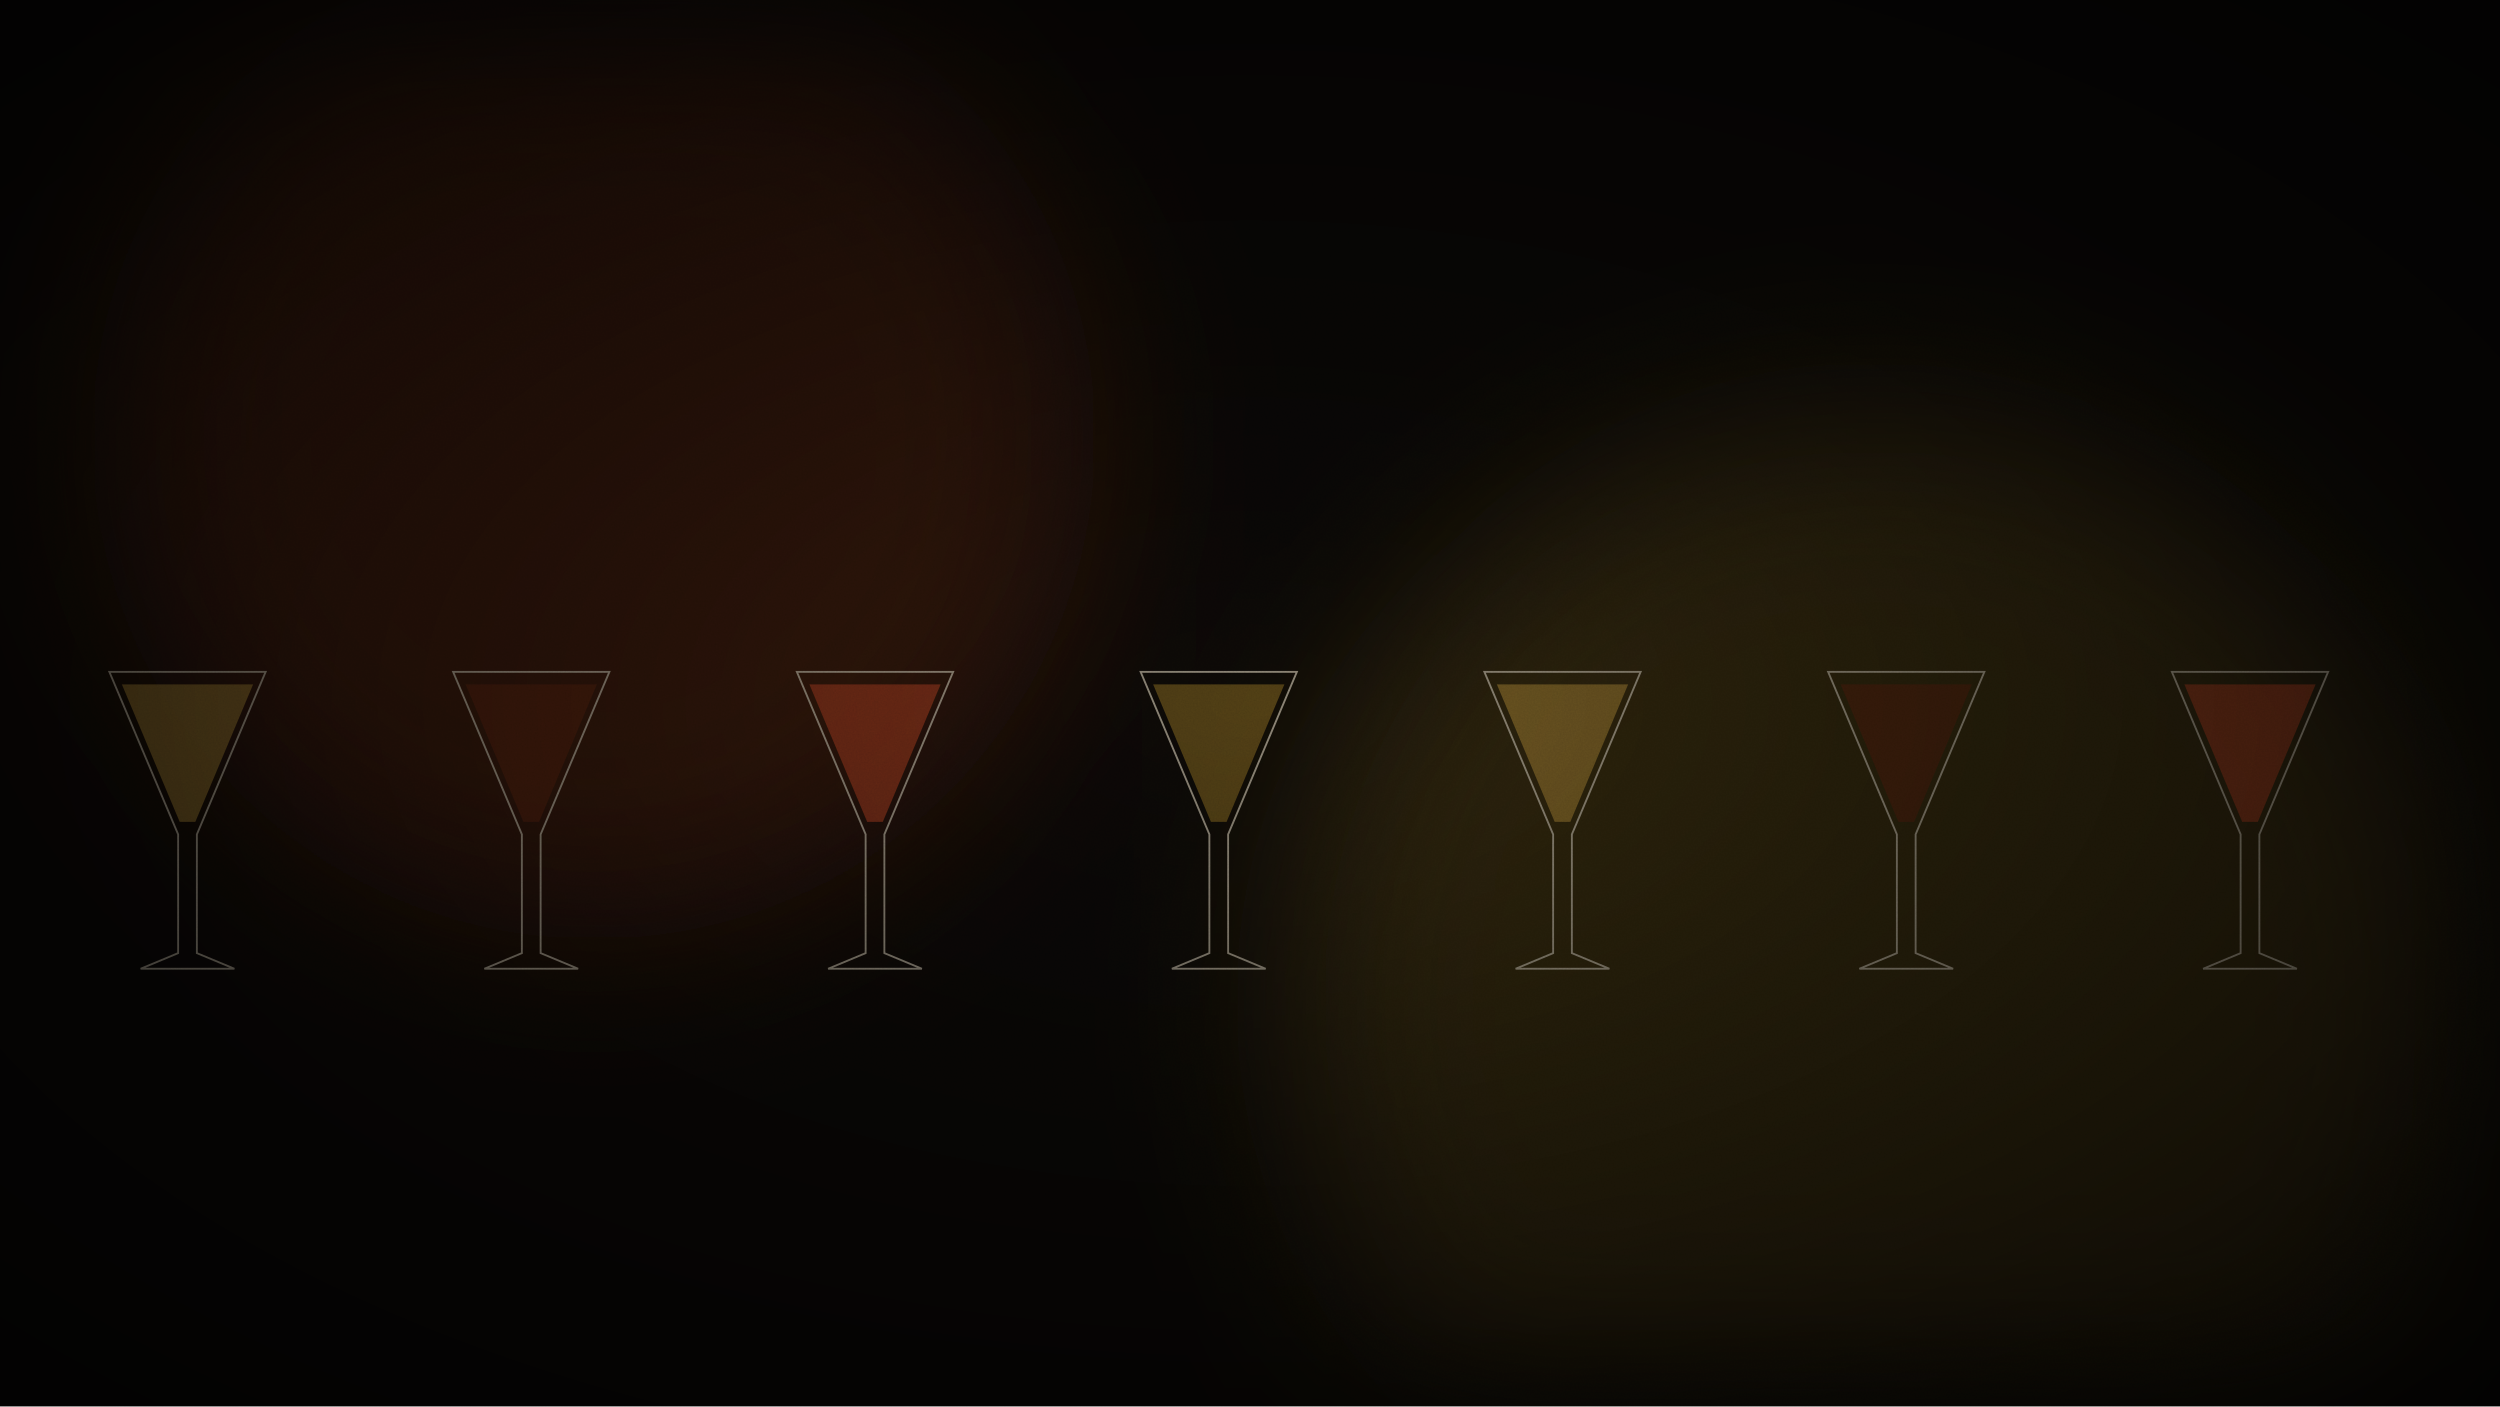
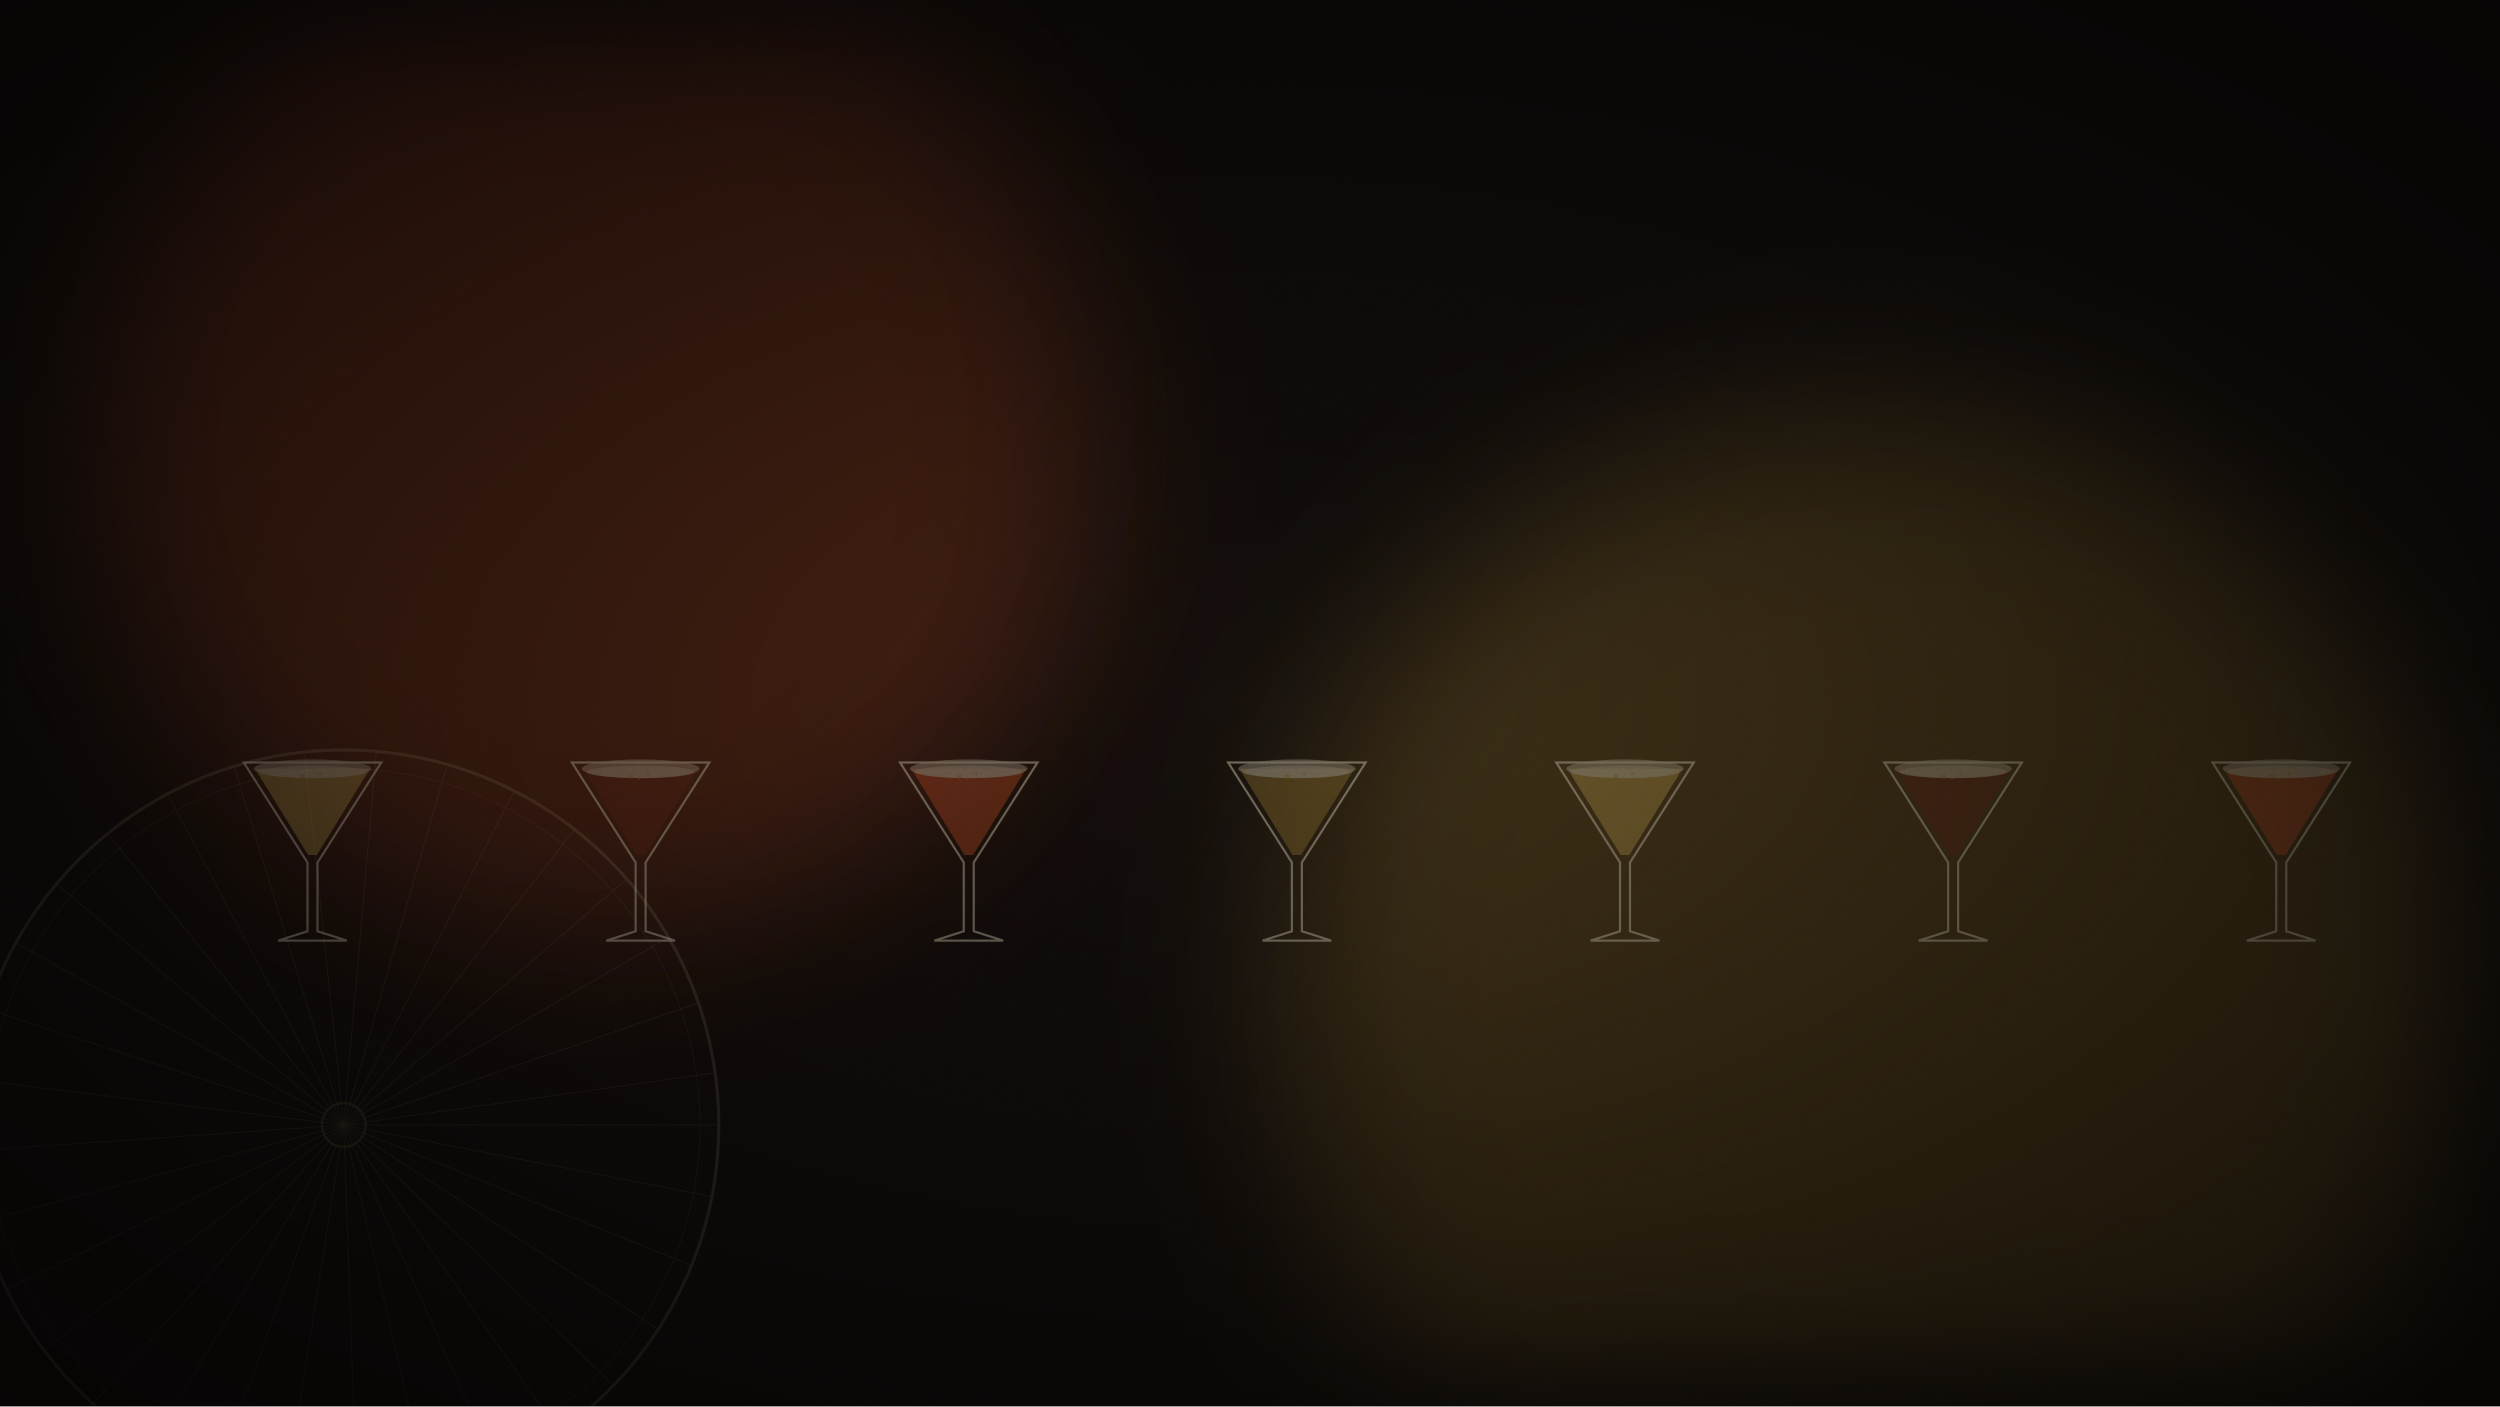
<svg xmlns="http://www.w3.org/2000/svg" viewBox="0 0 1600 900" preserveAspectRatio="xMidYMid slice">
  <defs>
-     <filter id="grain">
-       <feTurbulence type="fractalNoise" baseFrequency="0.95" numOctaves="2" stitchTiles="stitch" seed="59" />
-       <feColorMatrix values="0 0 0 0 0  0 0 0 0 0  0 0 0 0 0  0 0 0 0.18 0" />
+     <filter id="g51">
+       <feTurbulence type="fractalNoise" baseFrequency="0.95" numOctaves="2" stitchTiles="stitch" seed="51" />
+       <feColorMatrix values="0 0 0 0 0  0 0 0 0 0  0 0 0 0 0  0 0 0 0.16 0" />
    </filter>
-     <filter id="blur">
-       <feGaussianBlur stdDeviation="60" />
+     <filter id="bl">
+       <feGaussianBlur stdDeviation="55" />
    </filter>
  </defs>
-   <rect width="1600" height="900" fill="#0E0B09" />
-   <g opacity="0.75" filter="url(#blur)">
-     <circle cx="380" cy="280" r="320" fill="#8B3A1A" opacity="0.55" />
-     <circle cx="1200" cy="640" r="380" fill="#9B7926" opacity="0.45" />
+   <rect width="1600" height="900" fill="#181210" />
+   <g opacity="0.85" filter="url(#bl)">
+     <circle cx="380" cy="280" r="320" fill="#A24521" opacity="0.55" />
+     <circle cx="1200" cy="640" r="380" fill="#A88536" opacity="0.45" />
  </g>
-   <g opacity="0.82" transform="translate(0 520)">
-     <g transform="translate(120 0)">
-       <path d="M -50 -90 L 50 -90 L 6 14 L 6 90 L 30 100 L -30 100 L -6 90 L -6 14 Z" fill="none" stroke="#DDD2BC" stroke-width="1.2" />
-       <path d="M -42 -82 L 42 -82 L 5 6 L -5 6 Z" fill="#C49A3C" opacity="0.78" />
+   <g opacity="0.18">
+     <circle cx="220" cy="720" r="240" fill="none" stroke="#E2D2A8" stroke-width="2" opacity="1.0" />
+     <circle cx="220" cy="720" r="228" fill="none" stroke="#E2D2A8" stroke-width="0.6" opacity="0.5" />
+     <circle cx="220" cy="720" r="14" fill="#181210" stroke="#D8B458" stroke-width="1.6" opacity="1.0" />
+     <line x1="220" y1="720" x2="460.0" y2="720.0" stroke="#E2D2A8" stroke-width="0.55" opacity="0.7" />
+     <line x1="220" y1="720" x2="455.6" y2="765.8" stroke="#E2D2A8" stroke-width="0.55" opacity="0.7" />
+     <line x1="220" y1="720" x2="442.5" y2="809.9" stroke="#E2D2A8" stroke-width="0.55" opacity="0.7" />
+     <line x1="220" y1="720" x2="421.3" y2="850.7" stroke="#E2D2A8" stroke-width="0.55" opacity="0.7" />
+     <line x1="220" y1="720" x2="392.6" y2="886.7" stroke="#E2D2A8" stroke-width="0.55" opacity="0.7" />
+     <line x1="220" y1="720" x2="357.7" y2="916.6" stroke="#E2D2A8" stroke-width="0.55" opacity="0.7" />
+     <line x1="220" y1="720" x2="317.6" y2="939.3" stroke="#E2D2A8" stroke-width="0.55" opacity="0.7" />
+     <line x1="220" y1="720" x2="274.0" y2="953.8" stroke="#E2D2A8" stroke-width="0.55" opacity="0.7" />
+     <line x1="220" y1="720" x2="228.4" y2="959.9" stroke="#E2D2A8" stroke-width="0.55" opacity="0.7" />
+     <line x1="220" y1="720" x2="182.5" y2="957.0" stroke="#E2D2A8" stroke-width="0.55" opacity="0.7" />
+     <line x1="220" y1="720" x2="137.9" y2="945.5" stroke="#E2D2A8" stroke-width="0.55" opacity="0.7" />
+     <line x1="220" y1="720" x2="96.4" y2="925.7" stroke="#E2D2A8" stroke-width="0.55" opacity="0.7" />
+     <line x1="220" y1="720" x2="59.4" y2="898.4" stroke="#E2D2A8" stroke-width="0.55" opacity="0.7" />
+     <line x1="220" y1="720" x2="28.3" y2="864.4" stroke="#E2D2A8" stroke-width="0.55" opacity="0.7" />
+     <line x1="220" y1="720" x2="4.3" y2="825.2" stroke="#E2D2A8" stroke-width="0.55" opacity="0.7" />
+     <line x1="220" y1="720" x2="-11.8" y2="782.1" stroke="#E2D2A8" stroke-width="0.55" opacity="0.7" />
+     <line x1="220" y1="720" x2="-19.4" y2="736.7" stroke="#E2D2A8" stroke-width="0.55" opacity="0.7" />
+     <line x1="220" y1="720" x2="-18.2" y2="690.8" stroke="#E2D2A8" stroke-width="0.55" opacity="0.7" />
+     <line x1="220" y1="720" x2="-8.3" y2="645.8" stroke="#E2D2A8" stroke-width="0.55" opacity="0.7" />
+     <line x1="220" y1="720" x2="10.1" y2="603.6" stroke="#E2D2A8" stroke-width="0.55" opacity="0.7" />
+     <line x1="220" y1="720" x2="36.1" y2="565.7" stroke="#E2D2A8" stroke-width="0.55" opacity="0.7" />
+     <line x1="220" y1="720" x2="69.0" y2="533.5" stroke="#E2D2A8" stroke-width="0.55" opacity="0.7" />
+     <line x1="220" y1="720" x2="107.3" y2="508.1" stroke="#E2D2A8" stroke-width="0.55" opacity="0.7" />
+     <line x1="220" y1="720" x2="149.8" y2="490.5" stroke="#E2D2A8" stroke-width="0.55" opacity="0.7" />
+     <line x1="220" y1="720" x2="194.9" y2="481.3" stroke="#E2D2A8" stroke-width="0.55" opacity="0.7" />
+     <line x1="220" y1="720" x2="240.9" y2="480.9" stroke="#E2D2A8" stroke-width="0.55" opacity="0.7" />
+     <line x1="220" y1="720" x2="286.2" y2="489.3" stroke="#E2D2A8" stroke-width="0.55" opacity="0.7" />
+     <line x1="220" y1="720" x2="329.0" y2="506.2" stroke="#E2D2A8" stroke-width="0.55" opacity="0.7" />
+     <line x1="220" y1="720" x2="367.8" y2="530.9" stroke="#E2D2A8" stroke-width="0.55" opacity="0.7" />
+     <line x1="220" y1="720" x2="401.1" y2="562.5" stroke="#E2D2A8" stroke-width="0.55" opacity="0.7" />
+     <line x1="220" y1="720" x2="427.8" y2="600.0" stroke="#E2D2A8" stroke-width="0.55" opacity="0.7" />
+     <line x1="220" y1="720" x2="446.9" y2="641.9" stroke="#E2D2A8" stroke-width="0.55" opacity="0.7" />
+     <line x1="220" y1="720" x2="457.7" y2="686.6" stroke="#E2D2A8" stroke-width="0.55" opacity="0.7" />
+   </g>
+   <g opacity="0.55" transform="translate(0 540)">
+     <g transform="translate(200 0)">
+       <g transform="translate(0 0)" opacity="0.95">
+         <path d="M -44.0 -52.0 L 44.0 -52.0 L 3.2 12.0 L 3.2 56.0 L 22.0 62.0 L -22.0 62.0 L -3.2 56.0 L -3.2 12.0 Z" fill="none" stroke="#F3E9CC" stroke-width="1.4" />
+         <path d="M -36.8 -48.0 L 36.8 -48.0 L 2.8 7.2 L -2.8 7.2 Z" fill="#D8B458" opacity="0.85" />
+         <ellipse cx="0" cy="-48.0" rx="37.6" ry="6" fill="#F3E9CC" opacity="0.6" />
+         <ellipse cx="0" cy="-46.0" rx="34.4" ry="4" fill="#F3E9CC" opacity="0.55" />
+         <circle cx="-6.0" cy="-43.2" r="1.4" fill="#D8B458" opacity="0.85" />
+         <circle cx="4.8" cy="-44.8" r="1.04" fill="#D8B458" opacity="0.75" />
+         <circle cx="-0.8" cy="-42.0" r="0.8" fill="#D8B458" opacity="0.6" />
+       </g>
    </g>
-     <g transform="translate(340 0)">
-       <path d="M -50 -90 L 50 -90 L 6 14 L 6 90 L 30 100 L -30 100 L -6 90 L -6 14 Z" fill="none" stroke="#DDD2BC" stroke-width="1.2" />
-       <path d="M -42 -82 L 42 -82 L 5 6 L -5 6 Z" fill="#6A2A11" opacity="0.78" />
+     <g transform="translate(410 0)">
+       <g transform="translate(0 0)" opacity="0.95">
+         <path d="M -44.0 -52.0 L 44.0 -52.0 L 3.2 12.0 L 3.2 56.0 L 22.0 62.0 L -22.0 62.0 L -3.2 56.0 L -3.2 12.0 Z" fill="none" stroke="#F3E9CC" stroke-width="1.4" />
+         <path d="M -36.8 -48.0 L 36.8 -48.0 L 2.8 7.2 L -2.8 7.2 Z" fill="#75301A" opacity="0.85" />
+         <ellipse cx="0" cy="-48.0" rx="37.6" ry="6" fill="#F3E9CC" opacity="0.6" />
+         <ellipse cx="0" cy="-46.0" rx="34.4" ry="4" fill="#F3E9CC" opacity="0.55" />
+         <circle cx="-6.0" cy="-43.2" r="1.4" fill="#D8B458" opacity="0.85" />
+         <circle cx="4.8" cy="-44.8" r="1.04" fill="#D8B458" opacity="0.75" />
+         <circle cx="-0.8" cy="-42.0" r="0.8" fill="#D8B458" opacity="0.6" />
+       </g>
    </g>
-     <g transform="translate(560 0)">
-       <path d="M -50 -90 L 50 -90 L 6 14 L 6 90 L 30 100 L -30 100 L -6 90 L -6 14 Z" fill="none" stroke="#DDD2BC" stroke-width="1.2" />
-       <path d="M -42 -82 L 42 -82 L 5 6 L -5 6 Z" fill="#cc4a26" opacity="0.78" />
+     <g transform="translate(620 0)">
+       <g transform="translate(0 0)" opacity="0.95">
+         <path d="M -44.0 -52.0 L 44.0 -52.0 L 3.2 12.0 L 3.2 56.0 L 22.0 62.0 L -22.0 62.0 L -3.2 56.0 L -3.2 12.0 Z" fill="none" stroke="#F3E9CC" stroke-width="1.4" />
+         <path d="M -36.8 -48.0 L 36.8 -48.0 L 2.8 7.2 L -2.8 7.2 Z" fill="#D9582B" opacity="0.85" />
+         <ellipse cx="0" cy="-48.0" rx="37.6" ry="6" fill="#F3E9CC" opacity="0.6" />
+         <ellipse cx="0" cy="-46.0" rx="34.4" ry="4" fill="#F3E9CC" opacity="0.55" />
+         <circle cx="-6.0" cy="-43.2" r="1.4" fill="#D8B458" opacity="0.85" />
+         <circle cx="4.8" cy="-44.8" r="1.04" fill="#D8B458" opacity="0.75" />
+         <circle cx="-0.8" cy="-42.0" r="0.8" fill="#D8B458" opacity="0.6" />
+       </g>
    </g>
-     <g transform="translate(780 0)">
-       <path d="M -50 -90 L 50 -90 L 6 14 L 6 90 L 30 100 L -30 100 L -6 90 L -6 14 Z" fill="none" stroke="#DDD2BC" stroke-width="1.2" />
-       <path d="M -42 -82 L 42 -82 L 5 6 L -5 6 Z" fill="#9B7926" opacity="0.78" />
+     <g transform="translate(830 0)">
+       <g transform="translate(0 0)" opacity="0.95">
+         <path d="M -44.0 -52.0 L 44.0 -52.0 L 3.2 12.0 L 3.2 56.0 L 22.0 62.0 L -22.0 62.0 L -3.2 56.0 L -3.2 12.0 Z" fill="none" stroke="#F3E9CC" stroke-width="1.4" />
+         <path d="M -36.8 -48.0 L 36.8 -48.0 L 2.8 7.2 L -2.8 7.2 Z" fill="#A88536" opacity="0.85" />
+         <ellipse cx="0" cy="-48.0" rx="37.6" ry="6" fill="#F3E9CC" opacity="0.6" />
+         <ellipse cx="0" cy="-46.0" rx="34.4" ry="4" fill="#F3E9CC" opacity="0.55" />
+         <circle cx="-6.0" cy="-43.2" r="1.4" fill="#D8B458" opacity="0.85" />
+         <circle cx="4.8" cy="-44.8" r="1.04" fill="#D8B458" opacity="0.75" />
+         <circle cx="-0.8" cy="-42.0" r="0.8" fill="#D8B458" opacity="0.6" />
+       </g>
    </g>
-     <g transform="translate(1000 0)">
-       <path d="M -50 -90 L 50 -90 L 6 14 L 6 90 L 30 100 L -30 100 L -6 90 L -6 14 Z" fill="none" stroke="#DDD2BC" stroke-width="1.2" />
-       <path d="M -42 -82 L 42 -82 L 5 6 L -5 6 Z" fill="#C49A3C" opacity="0.78" />
+     <g transform="translate(1040 0)">
+       <g transform="translate(0 0)" opacity="0.95">
+         <path d="M -44.0 -52.0 L 44.0 -52.0 L 3.2 12.0 L 3.2 56.0 L 22.0 62.0 L -22.0 62.0 L -3.2 56.0 L -3.2 12.0 Z" fill="none" stroke="#F3E9CC" stroke-width="1.4" />
+         <path d="M -36.8 -48.0 L 36.8 -48.0 L 2.8 7.2 L -2.8 7.2 Z" fill="#D8B458" opacity="0.85" />
+         <ellipse cx="0" cy="-48.0" rx="37.6" ry="6" fill="#F3E9CC" opacity="0.6" />
+         <ellipse cx="0" cy="-46.0" rx="34.4" ry="4" fill="#F3E9CC" opacity="0.55" />
+         <circle cx="-6.0" cy="-43.2" r="1.4" fill="#D8B458" opacity="0.85" />
+         <circle cx="4.8" cy="-44.8" r="1.04" fill="#D8B458" opacity="0.75" />
+         <circle cx="-0.8" cy="-42.0" r="0.8" fill="#D8B458" opacity="0.6" />
+       </g>
    </g>
-     <g transform="translate(1220 0)">
-       <path d="M -50 -90 L 50 -90 L 6 14 L 6 90 L 30 100 L -30 100 L -6 90 L -6 14 Z" fill="none" stroke="#DDD2BC" stroke-width="1.2" />
-       <path d="M -42 -82 L 42 -82 L 5 6 L -5 6 Z" fill="#6A2A11" opacity="0.78" />
+     <g transform="translate(1250 0)">
+       <g transform="translate(0 0)" opacity="0.95">
+         <path d="M -44.0 -52.0 L 44.0 -52.0 L 3.2 12.0 L 3.2 56.0 L 22.0 62.0 L -22.0 62.0 L -3.2 56.0 L -3.2 12.0 Z" fill="none" stroke="#F3E9CC" stroke-width="1.4" />
+         <path d="M -36.8 -48.0 L 36.8 -48.0 L 2.8 7.2 L -2.8 7.2 Z" fill="#75301A" opacity="0.85" />
+         <ellipse cx="0" cy="-48.0" rx="37.6" ry="6" fill="#F3E9CC" opacity="0.6" />
+         <ellipse cx="0" cy="-46.0" rx="34.4" ry="4" fill="#F3E9CC" opacity="0.55" />
+         <circle cx="-6.0" cy="-43.2" r="1.4" fill="#D8B458" opacity="0.85" />
+         <circle cx="4.8" cy="-44.8" r="1.04" fill="#D8B458" opacity="0.75" />
+         <circle cx="-0.8" cy="-42.0" r="0.8" fill="#D8B458" opacity="0.6" />
+       </g>
    </g>
-     <g transform="translate(1440 0)">
-       <path d="M -50 -90 L 50 -90 L 6 14 L 6 90 L 30 100 L -30 100 L -6 90 L -6 14 Z" fill="none" stroke="#DDD2BC" stroke-width="1.2" />
-       <path d="M -42 -82 L 42 -82 L 5 6 L -5 6 Z" fill="#cc4a26" opacity="0.78" />
+     <g transform="translate(1460 0)">
+       <g transform="translate(0 0)" opacity="0.95">
+         <path d="M -44.0 -52.0 L 44.0 -52.0 L 3.2 12.0 L 3.2 56.0 L 22.0 62.0 L -22.0 62.0 L -3.2 56.0 L -3.2 12.0 Z" fill="none" stroke="#F3E9CC" stroke-width="1.4" />
+         <path d="M -36.8 -48.0 L 36.8 -48.0 L 2.8 7.2 L -2.8 7.2 Z" fill="#D9582B" opacity="0.85" />
+         <ellipse cx="0" cy="-48.0" rx="37.6" ry="6" fill="#F3E9CC" opacity="0.6" />
+         <ellipse cx="0" cy="-46.0" rx="34.4" ry="4" fill="#F3E9CC" opacity="0.55" />
+         <circle cx="-6.0" cy="-43.2" r="1.4" fill="#D8B458" opacity="0.85" />
+         <circle cx="4.8" cy="-44.8" r="1.04" fill="#D8B458" opacity="0.75" />
+         <circle cx="-0.8" cy="-42.0" r="0.8" fill="#D8B458" opacity="0.6" />
+       </g>
    </g>
  </g>
  <rect width="1600" height="900" fill="url(#evg)" />
  <defs>
-     <radialGradient id="evg" cx="50%" cy="50%" r="75%">
-       <stop offset="0" stop-color="#000" stop-opacity="0.2" />
-       <stop offset="1" stop-color="#000" stop-opacity="0.85" />
+     <radialGradient id="evg" cx="50%" cy="50%" r="78%">
+       <stop offset="0" stop-color="#000" stop-opacity="0.15" />
+       <stop offset="1" stop-color="#000" stop-opacity="0.82" />
    </radialGradient>
  </defs>
-   <rect width="100%" height="100%" filter="url(#grain)" opacity="0.55" />
+   <rect width="100%" height="100%" filter="url(#g51)" opacity="0.55" />
</svg>
